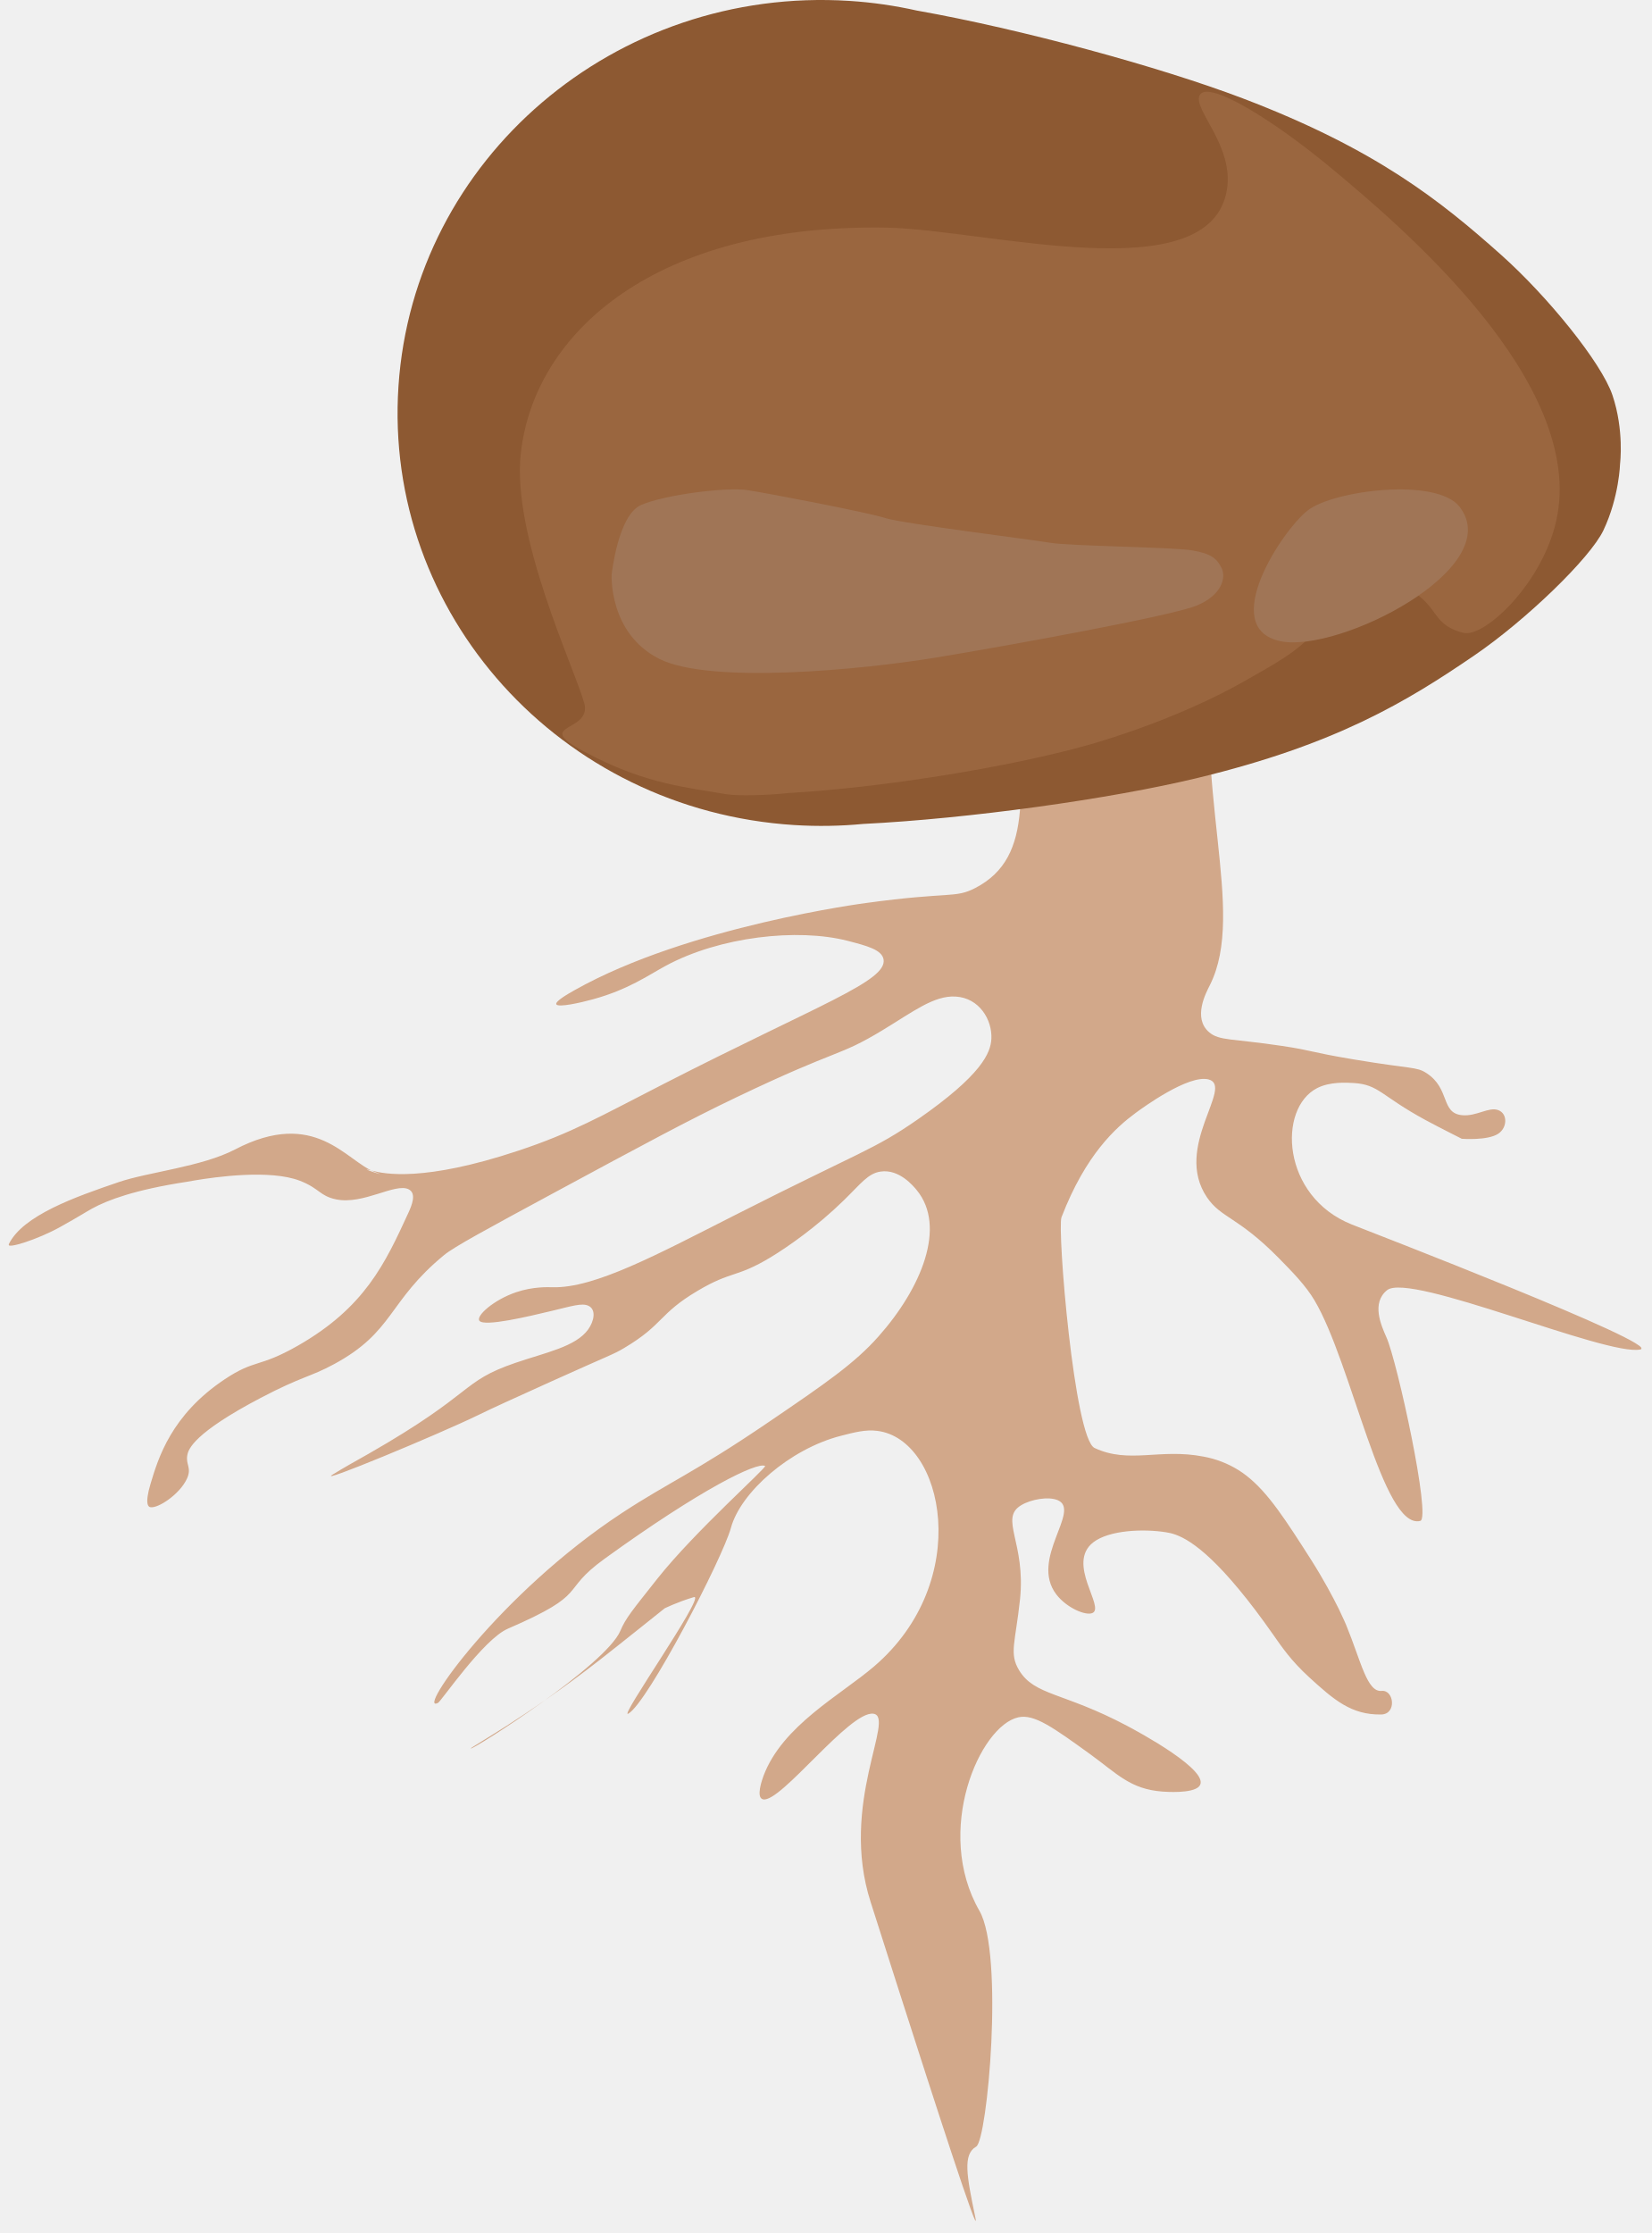
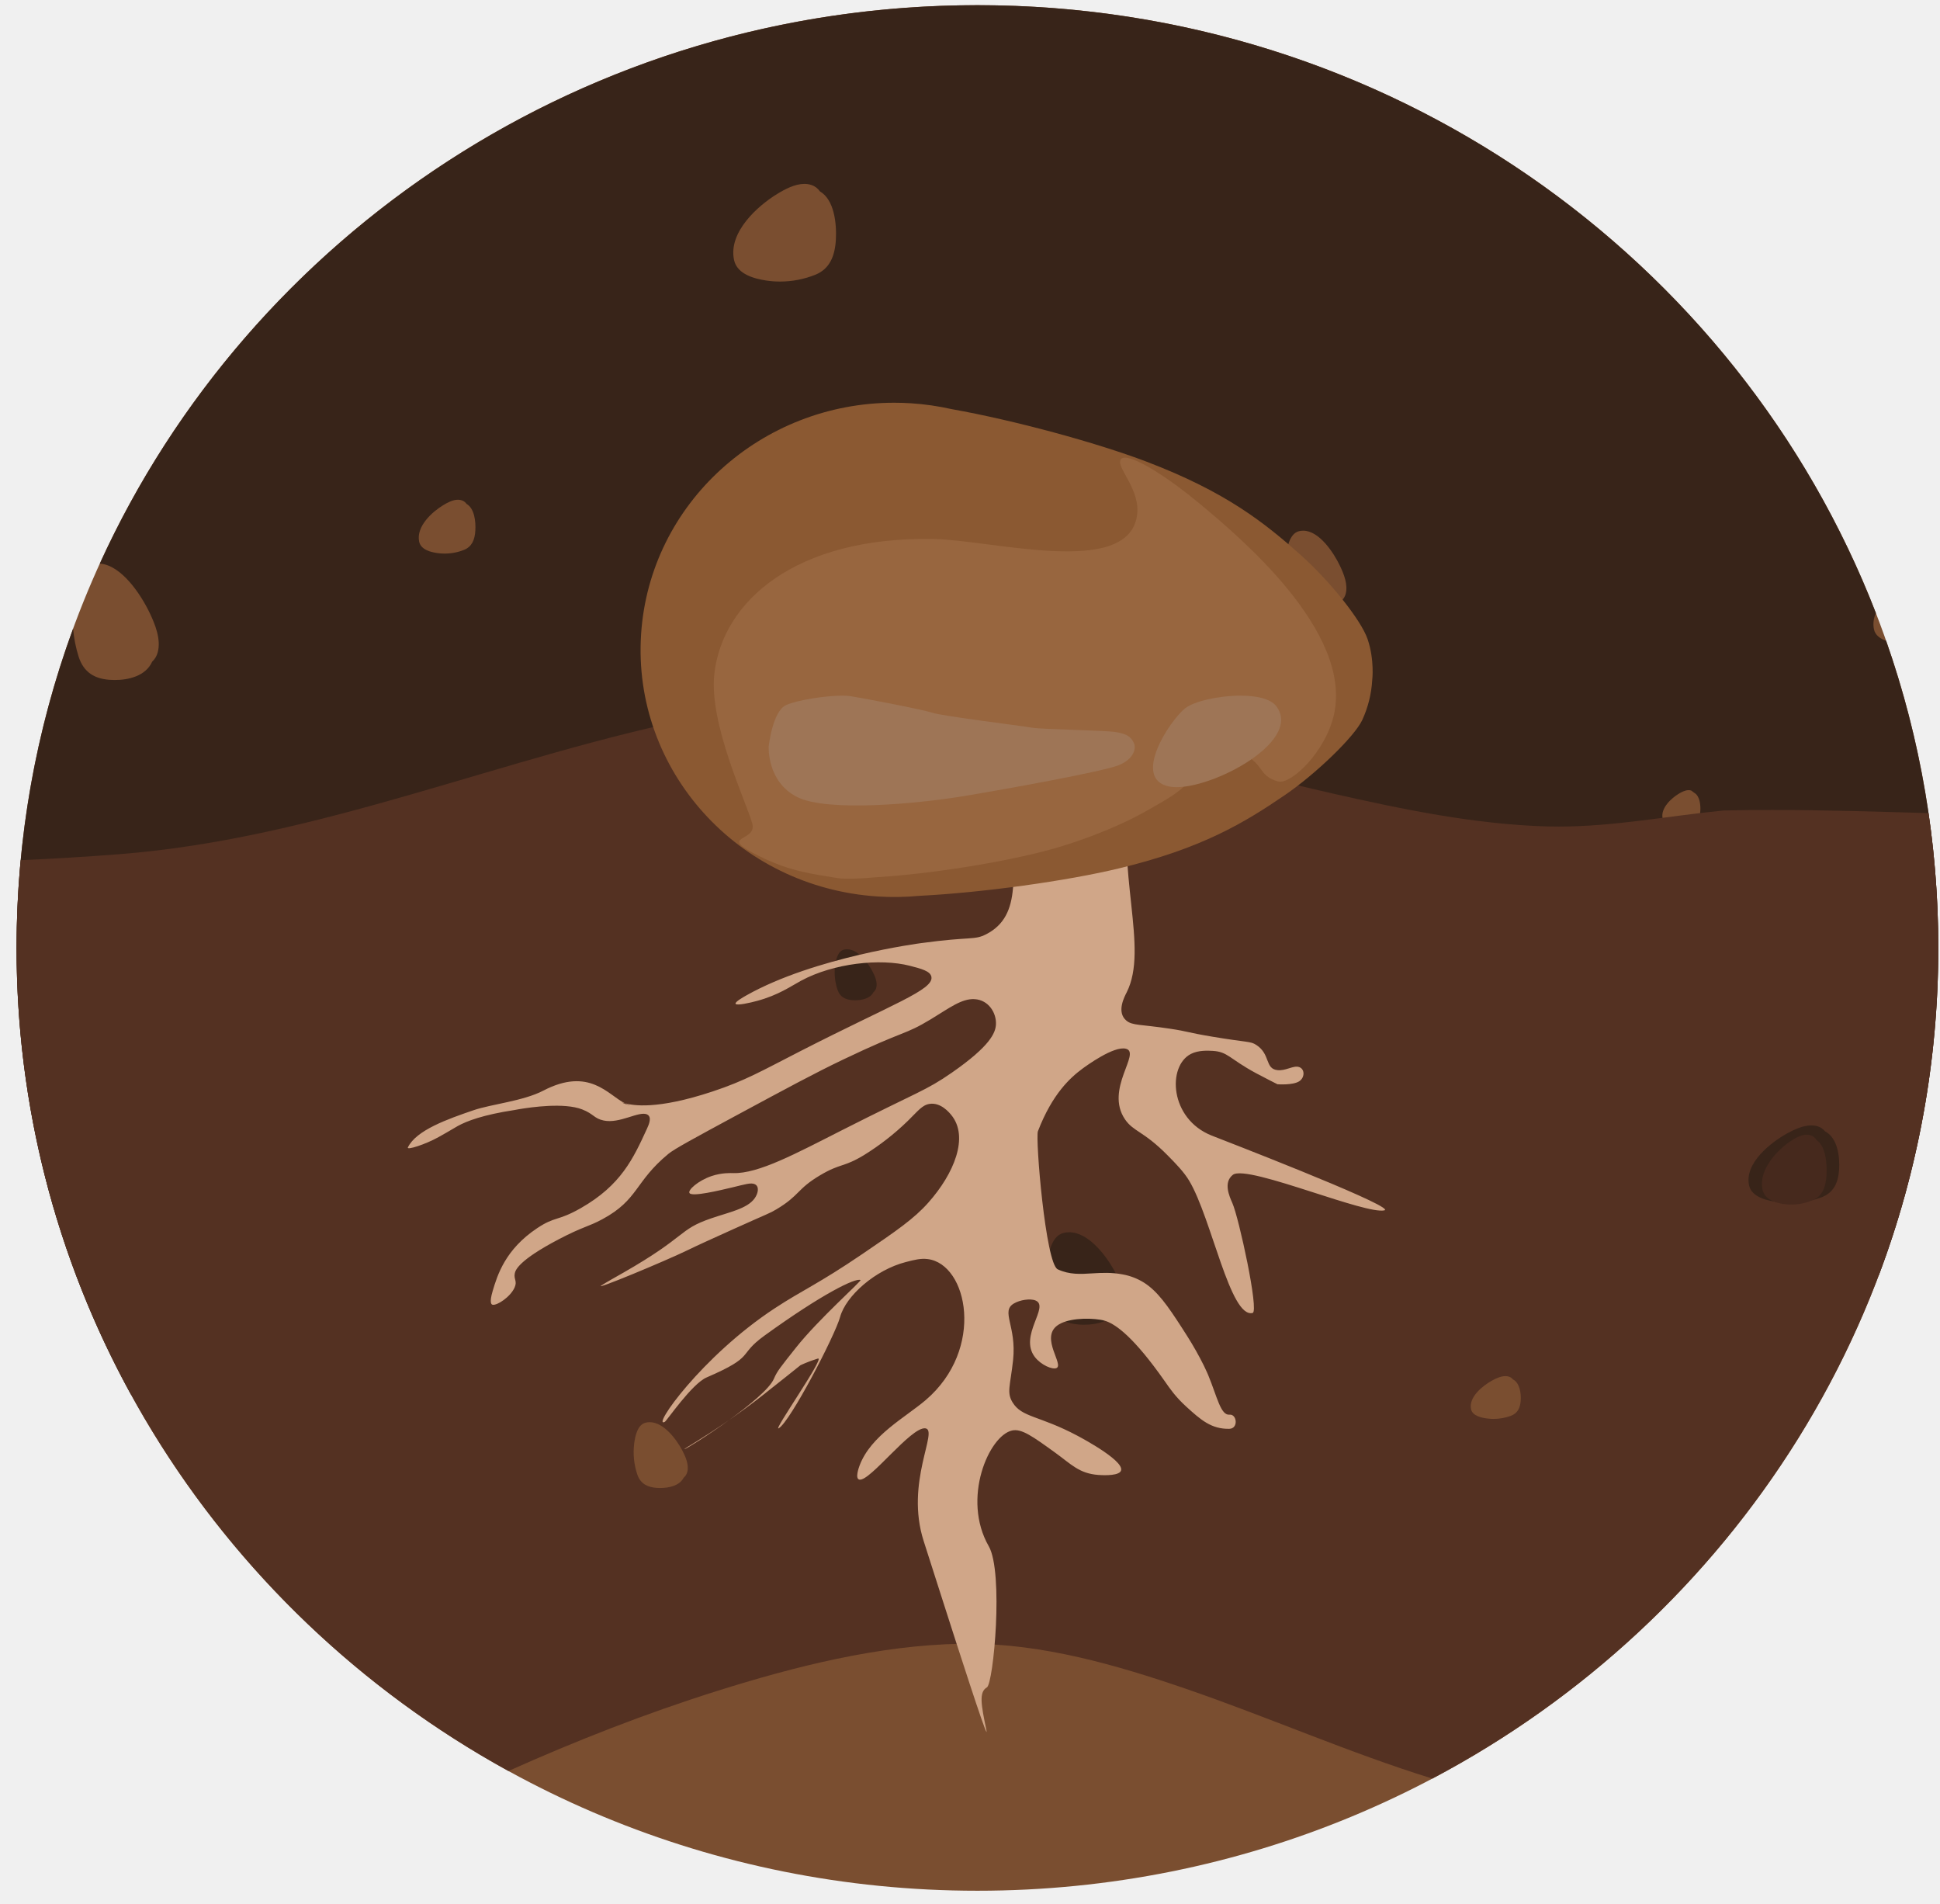
- <svg xmlns="http://www.w3.org/2000/svg" xmlns:xlink="http://www.w3.org/1999/xlink" width="54" height="73" viewBox="0 0 54 73">
+ <svg xmlns="http://www.w3.org/2000/svg" xmlns:xlink="http://www.w3.org/1999/xlink" width="106" height="104" viewBox="0 0 106 104">
  <defs>
-     <path id="a" d="M0 0h52v61H0z" />
+     <path id="prefix__a" d="M.65 52.035c0 28.443 23.505 51.5 52.5 51.5s52.5-23.057 52.5-51.5S82.145.535 53.15.535.65 23.592.65 52.035z" />
+     <path id="prefix__c" d="M5.198 31.038c1.183.083 2.25 1.693 2.736 2.719.287.605.617 1.421.429 2.124a1.064 1.064 0 01-.305.516c-.353.784-1.284 1.001-2.043 1.001-.099 0-.201-.004-.296-.011-.798-.062-1.404-.396-1.681-1.271a7.088 7.088 0 01-.3-1.526A50.558 50.558 0 00.65 52.035 50.501 50.501 0 006.9 76.426c6.615 1.156 13.311 1.657 20.009 1.657 4.31 0 8.621-.208 12.911-.582 12.434-1.083 23.788-6.767 35.926-9.449a41.87 41.87 0 019.085-.986c3.417 0 6.832.399 10.305 1.106 2.436.495 4.854 1.098 7.263 1.743a50.503 50.503 0 003.251-17.88 50.567 50.567 0 00-2.849-16.779c-.306-.107-.595-.293-.667-.632a1.428 1.428 0 01.108-.881C94.72 14.33 75.578.535 53.15.535c-21.371 0-39.76 12.526-47.952 30.503zm36.43-15.459c-.603-.091-1.604-.318-1.776-1.125-.331-1.536 1.339-2.99 2.36-3.609.423-.259.965-.548 1.483-.548.134 0 .265.019.39.063.202.068.35.191.458.346.784.453.922 1.751.872 2.649-.055.906-.348 1.59-1.119 1.904a5.18 5.18 0 01-1.935.373c-.246 0-.491-.018-.733-.053zm-18 14.883c-.333-.048-.883-.173-.981-.619-.181-.847.741-1.648 1.304-1.99.233-.143.531-.303.817-.303.074 0 .146.012.216.036.11.038.191.106.251.191.434.248.511.966.481 1.46-.028.5-.19.879-.615 1.051a2.857 2.857 0 01-1.065.204 2.63 2.63 0 01-.408-.03zm47.761 3.298c-.568-.044-.999-.281-1.196-.902a5.273 5.273 0 01-.198-2.15c.054-.486.196-1.293.705-1.434a.993.993 0 01.25-.033c.869 0 1.661 1.186 2.016 1.937.205.43.439 1.013.305 1.511a.739.739 0 01-.217.367c-.251.56-.913.713-1.451.713-.075 0-.146-.002-.214-.009zM52.635 44.546c-.429-.061-1.143-.223-1.264-.798-.236-1.092.955-2.128 1.678-2.568.303-.183.689-.391 1.057-.391.095 0 .189.015.279.045a.649.649 0 01.324.245c.559.324.658 1.249.619 1.886-.038.647-.246 1.134-.795 1.357a3.688 3.688 0 01-1.375.265c-.176 0-.352-.015-.523-.041zm38.609.823c-.223-.035-.591-.118-.656-.415-.121-.57.495-1.107.872-1.337.158-.097.36-.203.55-.203.05 0 .099.007.145.024l.168.126c.294.17.345.65.326.981-.021.338-.131.589-.414.706a1.935 1.935 0 01-.991.118z" />
+     <path id="prefix__e" d="M38.024 39.409c-10.72 2.13-20.75 6.64-31.731 7.501-1.802.141-3.609.252-5.418.33a51.363 51.363 0 00-.225 4.795c0 19.313 10.839 36.144 26.874 44.959 3.714-1.659 7.5-3.144 11.388-4.368 4.28-1.348 8.82-2.494 13.315-2.582.14-.002.279-.004.418-.004 4.065 0 8.067 1.149 11.884 2.459 4.534 1.556 8.927 3.502 13.477 4.91 16.459-8.694 27.644-25.752 27.644-45.374 0-2.502-.182-4.961-.533-7.367l-.123-.003c-2.804-.077-5.614-.169-8.423-.169-.887 0-1.772.007-2.659.03-3.002.295-5.987.878-8.999.878-.207 0-.417-.003-.622-.007-3.94-.11-7.908-.931-11.747-1.802-5.807-1.323-11.537-3.022-17.394-4.092-3.067-.561-6.084-.875-9.104-.875a40.96 40.96 0 00-8.022.781zm8.304 15.478c-.389-.028-.684-.173-.819-.556a2.969 2.969 0 01-.137-1.323c.04-.299.137-.797.483-.882a.737.737 0 01.173-.021c.594 0 1.136.732 1.379 1.194.14.262.3.622.21.928a.461.461 0 01-.149.226c-.172.343-.627.439-.995.439-.051 0-.099-.001-.145-.005zm50.557 11.031c-.532-.07-1.416-.25-1.567-.891-.292-1.219 1.183-2.372 2.083-2.867.377-.203.856-.433 1.313-.433.117 0 .231.014.342.05a.806.806 0 01.405.274c.693.36.816 1.39.77 2.102-.05.721-.306 1.265-.989 1.514a5.036 5.036 0 01-2.357.251zm-38.177 6.688c-.709-.046-1.242-.311-1.488-1.006a5.335 5.335 0 01-.247-2.399c.07-.541.245-1.441.877-1.597.105-.028.211-.04.312-.04 1.077 0 2.059 1.326 2.501 2.162.251.48.541 1.131.377 1.687a.822.822 0 01-.268.41c-.312.622-1.131.793-1.798.793-.093 0-.182-.002-.266-.01zm22.281 5.13c-.294-.038-.781-.139-.865-.493-.16-.672.653-1.309 1.15-1.58.207-.113.471-.239.723-.239a.61.61 0 01.19.027.446.446 0 01.221.15c.384.199.451.769.426 1.161-.026.397-.171.697-.545.833-.298.11-.622.166-.943.166-.121 0-.239-.01-.357-.025zm-45.357 3.793c-.506-.035-.886-.222-1.061-.717a3.796 3.796 0 01-.175-1.708c.049-.387.175-1.028.623-1.137a.855.855 0 01.222-.028c.768 0 1.465.942 1.78 1.538.179.342.387.805.269 1.201a.59.59 0 01-.19.292c-.225.443-.809.565-1.282.565-.066 0-.129-.003-.186-.006z" />
+     <path id="prefix__g" d="M97.526 62.624c-.643.447-1.694 1.488-1.486 2.587.107.579.738.741 1.118.805a2.95 2.95 0 001.682-.227c.487-.225.67-.716.705-1.366.033-.643-.054-1.572-.549-1.897a.598.598 0 00-.289-.247.646.646 0 00-.244-.044c-.325 0-.668.206-.937.389z" />
+     <path id="prefix__i" d="M56.846 33.535c-2.355 1.799-2.245 4.772-1.927 10.649.204 3.748.693 6.073-1.283 7.098-.668.345-.823.113-3.567.489 0 0-5.814.755-9.533 2.849-.181.102-.657.371-.6.467.065.108.784-.053 1.188-.164 1.16-.317 1.81-.785 2.389-1.098 1.775-.957 4.315-1.235 5.946-.816.624.161 1.123.29 1.177.607.124.71-2.113 1.472-7.175 4.063-2.113 1.082-3.01 1.608-4.777 2.194-3.083 1.024-4.372.755-4.756.654a.622.622 0 00-.045-.012c.035.017.069.031.104.045.335.127.12.063-.065-.001-.16-.056-.297-.11-.039-.044-.9-.432-1.928-2.002-4.452-.687-1.095.571-2.835.737-3.814 1.071-1.404.48-3.132 1.086-3.587 2.031-.082.168.95-.158 1.68-.566.64-.355.842-.491 1.05-.605.49-.269 1.376-.61 3.099-.872.053-.011.138-.026.235-.043.699-.117 2.48-.369 3.456.009.64.248.646.495 1.179.608.438.092.915-.038 1.338-.169.438-.135.819-.271 1.041-.159.265.136.1.528-.012.771-.756 1.646-1.42 3.09-3.619 4.344-1.277.727-1.388.43-2.387 1.097-1.749 1.165-2.173 2.581-2.421 3.408-.214.711-.055.763-.01.771.25.05.967-.423 1.199-.934.163-.361-.049-.451.012-.77.034-.19.209-.719 2.396-1.868 1.357-.711 1.607-.676 2.388-1.098 1.986-1.069 1.764-2.051 3.611-3.572.326-.27 1.42-.86 3.586-2.031 2.936-1.583 4.404-2.376 5.976-3.127 3.433-1.641 3.291-1.296 4.779-2.196 1.001-.607 1.684-1.138 2.388-1.097.771.045 1.198.756 1.168 1.378-.023.464-.314 1.182-2.41 2.638-1.438.999-1.818 1.02-5.976 3.129-2.567 1.302-4.592 2.394-5.965 2.358-.132-.004-.628-.027-1.19.162-.733.249-1.326.778-1.199.935.163.2 1.579-.136 2.378-.327.636-.151.977-.266 1.189-.163.257.125.182.5-.012.771-.405.57-1.399.757-2.386 1.097-1.806.621-1.273.954-4.789 2.965-.432.248-.833.466-1.183.686-.564.354 3.497-1.329 4.76-1.947.494-.241 1.125-.526 2.389-1.098 2.001-.903 2.012-.872 2.389-1.097 1.298-.773 1.11-1.102 2.398-1.867 1.121-.665 1.26-.415 2.39-1.097a14.008 14.008 0 002.397-1.868c.564-.549.786-.874 1.2-.934.606-.089 1.067.471 1.179.607.98 1.194.155 3.204-1.254 4.787-.78.879-1.73 1.533-3.597 2.802-2.441 1.659-3.263 1.965-4.788 2.966-4.015 2.634-6.753 6.578-6.017 6.21.11-.056 1.478-2.078 2.285-2.427 2.733-1.182 1.644-1.188 3.169-2.289 3.17-2.293 4.984-3.169 5.243-3.032.076.04-2.3 2.143-3.522 3.685-.831 1.049-1.033 1.285-1.21 1.705-.229.54-1.339 1.454-2.445 2.255a40.566 40.566 0 001.771-1.304c.673-.525 2.12-1.685 2.12-1.685s.412-.204.942-.364c.024-.007.027-.008.033-.007.317.012-2.495 3.998-2.162 3.814.628-.348 3.083-5.08 3.355-6.074.319-1.169 1.93-2.583 3.593-3.009.463-.12.814-.21 1.19-.163 2.194.266 3.159 4.918-.106 7.705-1.103.941-2.996 1.932-3.61 3.573-.041.11-.263.722-.01.77.29.056.998-.672 1.73-1.4.729-.724 1.48-1.447 1.869-1.402.753.09-1.123 2.945-.085 6.165.1.306.468 1.468.931 2.908.991 3.095 2.406 7.481 2.5 7.51l.003-.001c.006-.004.002-.043-.014-.119-.283-1.366-.413-2.055.031-2.311.183-.105.411-1.675.495-3.396.081-1.726.016-3.604-.39-4.311-1.497-2.605.011-6.054 1.275-6.327.52-.113 1.13.329 2.356 1.214.875.632 1.304 1.137 2.356 1.215.106.007.958.071 1.19-.163.47-.477-2.022-1.814-2.347-1.986-2.096-1.11-3.026-.982-3.535-1.821-.33-.547-.119-.903.033-2.312.196-1.861-.691-2.649.041-3.083.329-.195.892-.288 1.189-.163.783.331-.929 1.923-.043 3.083.337.439.959.703 1.181.607.422-.186-.868-1.619.028-2.312.522-.401 1.637-.446 2.38-.327.325.052 1.007.205 2.388 1.871.334.403.706.893 1.127 1.492.265.38.569.833 1.166 1.379.799.728 1.375 1.234 2.356 1.215.511-.012.417-.814.012-.773-.482.051-.675-.972-1.159-2.147 0 0-.081-.2-.242-.531a17.954 17.954 0 00-.913-1.618 58.142 58.142 0 01-.29-.454c-.776-1.201-1.333-1.998-2.078-2.468a3.32 3.32 0 00-1.147-.442c-.62-.119-1.157-.089-1.657-.059-.658.041-1.255.08-1.9-.22-.667-.311-1.229-7.164-1.083-7.543.79-2.053 1.777-2.932 2.422-3.41.229-.17 1.733-1.266 2.387-1.097.848.221-1.169 2.206-.053 3.854.466.686 1.009.628 2.346 1.985.432.438.878.893 1.167 1.378 1.226 2.058 2.236 7.524 3.463 7.216.361-.091-.755-5.216-1.107-6.001-.172-.39-.5-1.123.022-1.542.395-.316 2.38.309 4.326.934 1.733.556 3.435 1.113 3.955 1.005.029-.007.042-.018.041-.034l-.002-.007c-.127-.437-8.998-3.857-9.477-4.046-2.302-.917-2.43-3.801-1.126-4.461.415-.21.938-.177 1.189-.164.832.051.891.422 2.358 1.215.433.234 1.177.608 1.177.608s.836.066 1.191-.163c.302-.197.315-.652.008-.771-.171-.067-.369.002-.591.07-.183.057-.382.114-.597.094-.711-.069-.378-.867-1.168-1.378-.323-.21-.456-.125-2.366-.445-1.507-.251-1.289-.282-2.368-.444-1.615-.242-2.038-.164-2.368-.443-.552-.469-.095-1.311.022-1.542 1.218-2.424-.6-6.455.157-11.558 1.02-6.862 5.875-10.133 3.715-11.278-.407-.216-.985-.315-1.66-.315-2.028 0-4.93.897-6.672 2.228zM37.139 79.413c.05.015 1.245-.723 2.446-1.592-1.502 1.044-2.488 1.579-2.446 1.592z" />
+     <path id="prefix__k" d="M34.774 34.877c-.497 7.439 5.296 13.862 12.939 14.346.763.049 1.514.034 2.25-.035 3.457-.172 8.082-.814 10.934-1.503 4.538-1.093 6.849-2.497 9.071-4.015 1.665-1.139 3.777-3.169 4.208-4.085a6.04 6.04 0 00.545-2.179s.136-1.087-.249-2.231c-.363-1.076-2.13-3.241-3.631-4.581-2-1.785-4.105-3.469-8.459-5.126-2.737-1.041-7.237-2.262-10.641-2.867a14.24 14.24 0 00-2.227-.32c-.308-.02-.612-.029-.916-.029-7.249 0-13.347 5.483-13.824 12.625z" />
+     <path id="prefix__m" d="M60.965 25.382c-.192.476 1.133 1.642.898 3.075-.55 3.352-7.891 1.294-11.13 1.237-7.527-.133-11.515 3.408-11.959 7.373-.303 2.704 1.738 6.981 2.072 8.16.299 1.057-2.019.612.405 1.804 1.683.828 2.834.95 4.247 1.186.385.063 1.358.034 2.019-.038 3.1-.18 7.249-.852 9.806-1.572.816-.23 3.096-.945 5.1-2.079 1.117-.632 1.676-.948 2.221-1.514.136-.142.529-.501 1.314-1.217.372-.341.696-.628 1.117-.596.238.017.425.13.546.224.358.153.592.35.739.504.301.311.37.563.705.789 0 0 .239.163.547.225.701.142 2.573-1.636 3.023-3.676 1.001-4.537-5.178-9.698-7.319-11.483-1.644-1.374-3.441-2.532-4.105-2.532-.126 0-.21.041-.246.13z" />
+     <path id="prefix__o" d="M42.704 38.763c-.756.333-.96 2.274-.96 2.274s-.104 1.921 1.562 2.756c1.666.834 6.628.352 9.03-.042 2.402-.395 7.677-1.356 8.524-1.696.846-.342.985-.931.828-1.238-.158-.306-.329-.464-.958-.572-.63-.108-4.001-.139-4.63-.247-.631-.108-4.874-.632-5.406-.81-.535-.178-3.766-.797-4.486-.909a2.985 2.985 0 00-.438-.027c-.902 0-2.432.231-3.066.511z" />
+     <path id="prefix__q" d="M64.51 38.936c-.839.65-2.948 3.849-.893 4.278 1.897.396 7.398-2.388 5.858-4.39-.317-.411-1.096-.572-1.955-.572-1.187 0-2.524.306-3.01.684z" />
  </defs>
-   <g fill="none" fill-rule="evenodd">
-     <g transform="rotate(-10 95.08 30.785)">
-       <mask id="b" fill="#fff">
-         <use xlink:href="#a" />
-       </mask>
-       <path fill="#D2A88A" d="M35.653 11.316c-.45 3.727-.372 6.101-2.496 6.768-.717.224-.83-.031-3.598-.137 0 0-5.856-.267-9.883 1.15-.195.068-.712.25-.671.355.045.118.78.085 1.198.045 1.198-.11 1.919-.458 2.543-.666 1.914-.635 4.464-.467 5.998.228.585.268 1.055.48 1.053.803-.002.72-2.336 1.082-7.771 2.755-2.27.698-3.245 1.061-5.087 1.331-3.213.473-4.436-.015-4.796-.182-.626-.29.64.392.052.043-.85-.505-1.54-2.402-4.36-1.511-1.176.371-2.92.233-3.94.392-1.468.228-3.274.525-3.887 1.377-.11.151.963.009 1.754-.265.691-.239.913-.339 1.138-.414.53-.18 1.46-.362 3.203-.322h.24c.709.006 2.505.067 3.402.609.587.354.55.6 1.055.802.846.341 2.008-.203 2.4.091.238.18.006.537-.146.758-1.03 1.489-1.935 2.796-4.318 3.649-1.384.494-1.443.182-2.542.665-1.925.844-2.588 2.166-2.976 2.937-.333.663-.186.741-.144.757.238.093 1.027-.25 1.343-.711.224-.327.031-.454.146-.757.066-.181.33-.672 2.685-1.423 1.459-.465 1.7-.387 2.543-.666 2.14-.708 2.091-1.714 4.175-2.891.368-.21 1.547-.601 3.885-1.378 3.166-1.05 4.748-1.576 6.428-2.043 3.664-1.019 3.465-.703 5.088-1.331 1.09-.424 1.855-.83 2.541-.666.752.178 1.048.952.911 1.56-.102.452-.515 1.11-2.831 2.18-1.59.734-1.968.688-6.428 2.043-2.755.836-4.938 1.56-6.285 1.286-.129-.026-.613-.136-1.2-.046-.764.117-1.44.535-1.343.712.125.225 1.58.14 2.4.09.652-.038 1.007-.092 1.198.047.231.167.093.524-.145.757-.5.49-1.51.502-2.542.665-1.886.298-1.418.719-5.23 2.09-.469.167-.901.314-1.284.469-.616.251 3.674-.702 5.026-1.09.528-.152 1.2-.323 2.543-.667 2.127-.542 2.132-.51 2.543-.665 1.414-.536 1.285-.894 2.687-1.423 1.218-.46 1.312-.19 2.543-.665.618-.24 1.656-.72 2.685-1.423.65-.444.926-.724 1.343-.712.613.018.97.65 1.057.803.758 1.346-.405 3.182-2.066 4.496-.92.73-1.97 1.209-4.03 2.135-2.691 1.21-3.554 1.368-5.23 2.089-4.411 1.897-7.792 5.305-7.003 5.07.117-.035 1.816-1.788 2.67-1.992 2.897-.69 1.826-.885 3.518-1.705 3.522-1.706 5.46-2.255 5.691-2.074.067.052-2.637 1.71-4.108 3.017-1 .89-1.24 1.086-1.488 1.468-.665 1.03-5.396 2.986-5.484 2.94-.054-.027 1.919-.67 4.656-2.12.753-.4 2.38-1.291 2.38-1.291s.442-.13.991-.194c.024-.003.028-.003.033-.002.31.066-3.152 3.504-2.791 3.38.68-.233 3.919-4.467 4.359-5.398.517-1.096 2.35-2.208 4.06-2.34.478-.037.839-.065 1.2.046 2.115.644 2.257 5.392-1.442 7.57-1.249.735-3.285 1.383-4.175 2.891-.059.102-.385.666-.144.757.551.209 3.28-2.36 4.03-2.134.727.22-1.617 2.706-1.152 6.056.044.32.205 1.527.41 3.026.482 3.53 1.196 8.681 1.17 7.71-.043-1.395-.051-2.096.43-2.271.199-.072.696-1.578 1.077-3.259.38-1.685.643-3.546.366-4.312-1.023-2.826 1.06-5.96 2.354-6.01.531-.02 1.056.52 2.11 1.605.75.775 1.085 1.346 2.109 1.605.102.026.93.236 1.2.046.546-.388-1.676-2.137-1.966-2.362-1.872-1.458-2.811-1.493-3.166-2.408-.23-.596.04-.91.433-2.272.517-1.798-.22-2.728.577-3.028.357-.135.928-.13 1.199.046.714.462-1.25 1.732-.578 3.028.256.491.822.86 1.057.803.448-.11-.572-1.745.43-2.272.584-.304 1.69-.155 2.4.091.311.108.957.377 2.026 2.258.26.454.542 1.002.851 1.665.196.42.418.92.91 1.56.66.856 1.14 1.455 2.11 1.605.505.077.55-.728.145-.757-.483-.035-.496-1.076-.768-2.317 0 0-.046-.21-.147-.565-.124-.42-.323-1.04-.618-1.752-.072-.172-.142-.337-.207-.497-.554-1.318-.965-2.2-1.617-2.791a3.281 3.281 0 0 0-1.053-.634c-1.363-.523-2.426-.175-3.455-.894-.603-.422.035-7.269.243-7.616 1.135-1.885 2.26-2.58 2.977-2.937.256-.128 1.927-.946 2.542-.666.797.365-1.534 1.97-.721 3.786.34.757.885.793 1.966 2.362.349.507.71 1.031.91 1.56.85 2.239.895 7.798 2.157 7.707.371-.027.163-5.267-.048-6.102-.102-.414-.298-1.192.289-1.515.841-.46 6.692 3.383 7.818 3.348.765-.023-8.125-5.38-8.584-5.664-2.108-1.303-1.733-4.164-.335-4.588.445-.135.956-.012 1.2.045.81.194.804.57 2.111 1.606.385.305 1.054.803 1.054.803s.811.21 1.2.046c.332-.141.423-.587.143-.758-.287-.175-.74.082-1.198-.045-.688-.19-.222-.92-.912-1.56-.282-.263-.427-.202-2.253-.848-1.44-.51-1.22-.502-2.254-.849-1.549-.518-1.98-.515-2.255-.848-.463-.558.134-1.306.289-1.514 1.62-2.175.53-6.461 2.161-11.356 2.196-6.58 7.545-8.958 5.617-10.461-1.455-1.135-5.943-.905-8.538.437-2.631 1.362-3.039 4.31-3.746 10.152" mask="url(#b)" />
-     </g>
-     <path fill="#8D5932" d="M29.997.348C33.4.954 37.9 2.175 40.639 3.216c4.353 1.657 6.458 3.341 8.459 5.126 1.5 1.34 3.267 3.505 3.63 4.58.385 1.145.248 2.231.248 2.231s-.026 1.086-.543 2.18c-.432.915-2.544 2.946-4.21 4.085-2.22 1.518-4.532 2.921-9.07 4.016-2.852.688-7.476 1.33-10.933 1.502-.737.07-1.488.084-2.25.036-7.644-.484-13.437-6.908-12.94-14.348.497-7.44 7.096-13.08 14.74-12.595.762.048 1.506.158 2.227.32" />
-     <path fill="#9A663F" d="M40.12 6.205c.234-1.433-1.09-2.6-.899-3.075.226-.56 2.397.77 4.352 2.401 2.14 1.787 8.32 6.947 7.318 11.484-.45 2.04-2.322 3.818-3.023 3.676-.307-.062-.547-.224-.547-.224-.335-.227-.404-.48-.705-.79a2.237 2.237 0 0 0-.738-.504 1.035 1.035 0 0 0-.547-.224c-.42-.032-.745.256-1.117.595-.785.717-1.178 1.076-1.314 1.217-.546.567-1.105.883-2.221 1.515-2.003 1.134-4.284 1.85-5.1 2.08-2.558.72-6.706 1.392-9.806 1.57-.66.073-1.635.103-2.018.039-1.413-.236-2.564-.358-4.247-1.186-2.426-1.192-.106-.747-.406-1.803-.334-1.18-2.374-5.457-2.071-8.161.443-3.965 4.431-7.506 11.958-7.373 3.24.057 10.58 2.115 11.13-1.237" />
-     <path fill="#A07556" d="M20.001 18.785s-.104 1.92 1.561 2.756c1.666.834 6.629.352 9.03-.042 2.402-.395 7.676-1.356 8.524-1.696.847-.342.985-.931.827-1.238-.157-.306-.328-.464-.957-.572-.63-.108-4.001-.14-4.63-.247-.63-.108-4.874-.633-5.406-.81-.534-.177-3.766-.797-4.487-.91-.72-.113-2.747.152-3.503.485-.756.332-.959 2.274-.959 2.274M41.873 20.962c1.898.396 7.399-2.388 5.858-4.39-.753-.978-4.126-.54-4.964.111-.84.651-2.95 3.85-.894 4.279" />
+   <g fill="none" fill-rule="evenodd" transform="translate(.256 -.252)">
+     <mask id="prefix__b" fill="#fff">
+       <use xlink:href="#prefix__a" />
+     </mask>
+     <path fill="#7A4E30" d="M-26.808 124.774L130.256 124.774 130.256 -24.956 -26.808 -24.956z" mask="url(#prefix__b)" />
+     <mask id="prefix__d" fill="#fff">
+       <use xlink:href="#prefix__c" />
+     </mask>
+     <path fill="#382419" d="M-25.163 89.451L130.308 89.451 130.308 -25 -25.163 -25z" mask="url(#prefix__d)" />
+     <mask id="prefix__f" fill="#fff">
+       <use xlink:href="#prefix__e" />
+     </mask>
+     <path fill="#543122" d="M-27 127.121L129.969 127.121 129.969 23.25 -27 23.25z" mask="url(#prefix__f)" />
+     <mask id="prefix__h" fill="#fff">
+       <use xlink:href="#prefix__g" />
+     </mask>
+     <path fill="#46291D" d="M86.698 76.088L108.864 76.088 108.864 52.199 86.698 52.199z" mask="url(#prefix__h)" />
+     <mask id="prefix__j" fill="#fff">
+       <use xlink:href="#prefix__i" />
+     </mask>
+     <path fill="#D0A688" d="M12.05 35.175L73.109 24.409 85.438 94.329 24.38 105.096z" mask="url(#prefix__j)" />
+     <mask id="prefix__l" fill="#fff">
+       <use xlink:href="#prefix__k" />
+     </mask>
+     <path fill="#8B5932" d="M29.744 54.252L79.744 54.252 79.744 17.252 29.744 17.252z" mask="url(#prefix__l)" />
+     <mask id="prefix__n" fill="#fff">
+       <use xlink:href="#prefix__m" />
+     </mask>
+     <path fill="#98663F" d="M33.744 53.252L77.744 53.252 77.744 20.252 33.744 20.252z" mask="url(#prefix__n)" />
+     <mask id="prefix__p" fill="#fff">
+       <use xlink:href="#prefix__o" />
+     </mask>
+     <path fill="#9E7556" d="M36.744 49.252L66.744 49.252 66.744 33.252 36.744 33.252z" mask="url(#prefix__p)" />
+     <mask id="prefix__r" fill="#fff">
+       <use xlink:href="#prefix__q" />
+     </mask>
+     <path fill="#9E7556" d="M57.744 48.252L74.744 48.252 74.744 33.252 57.744 33.252z" mask="url(#prefix__r)" />
  </g>
</svg>
